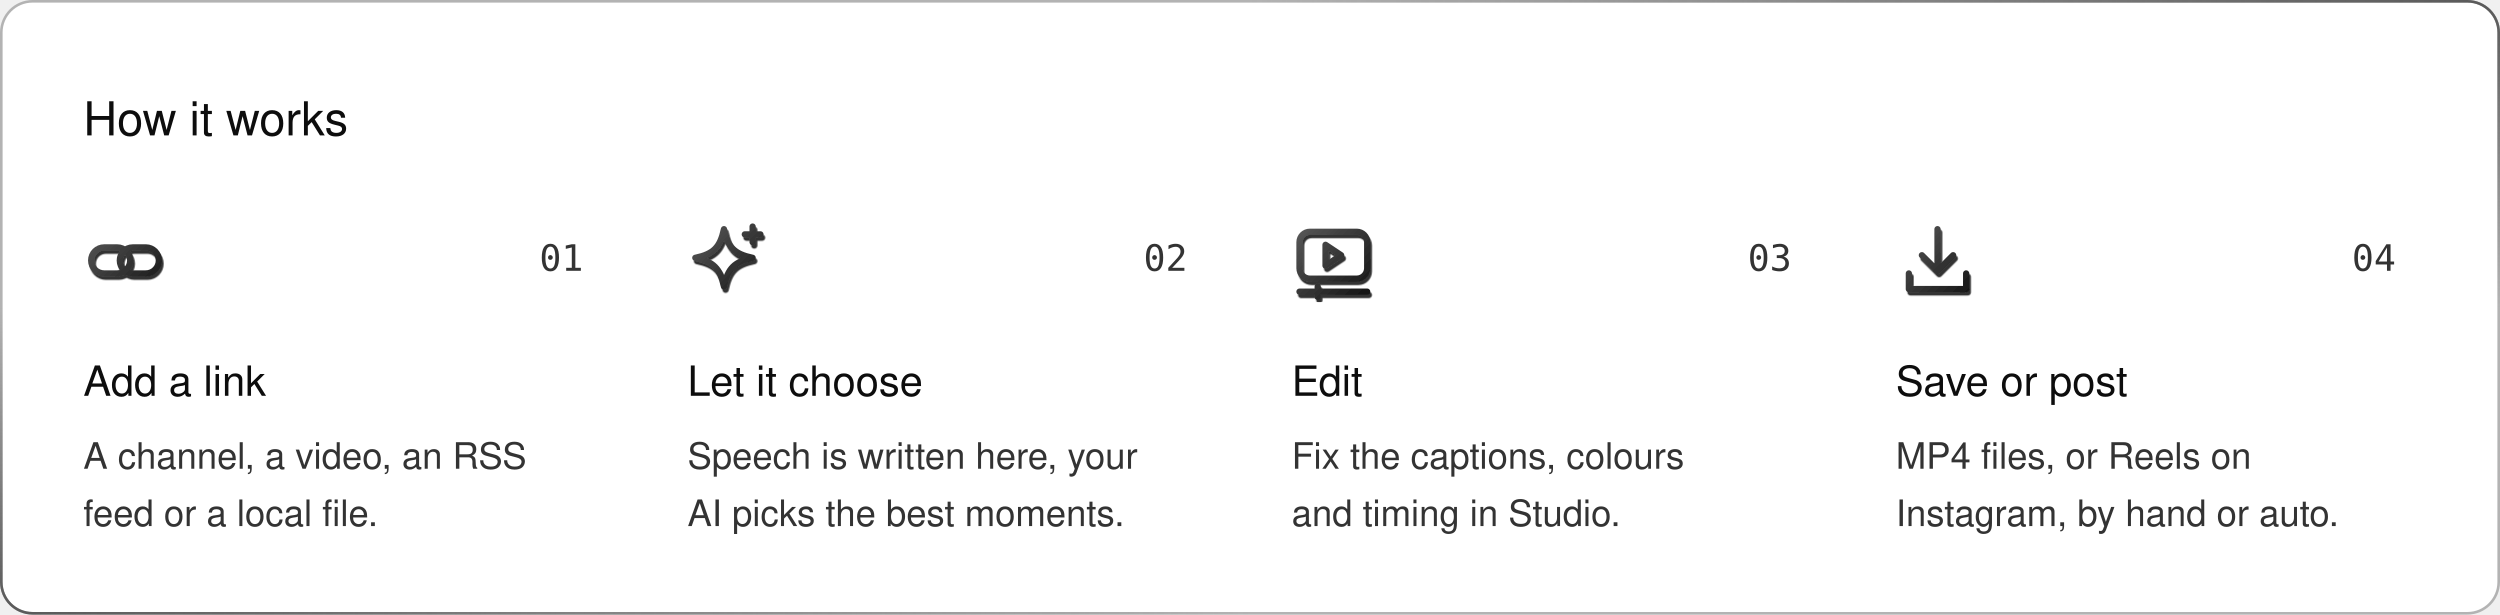
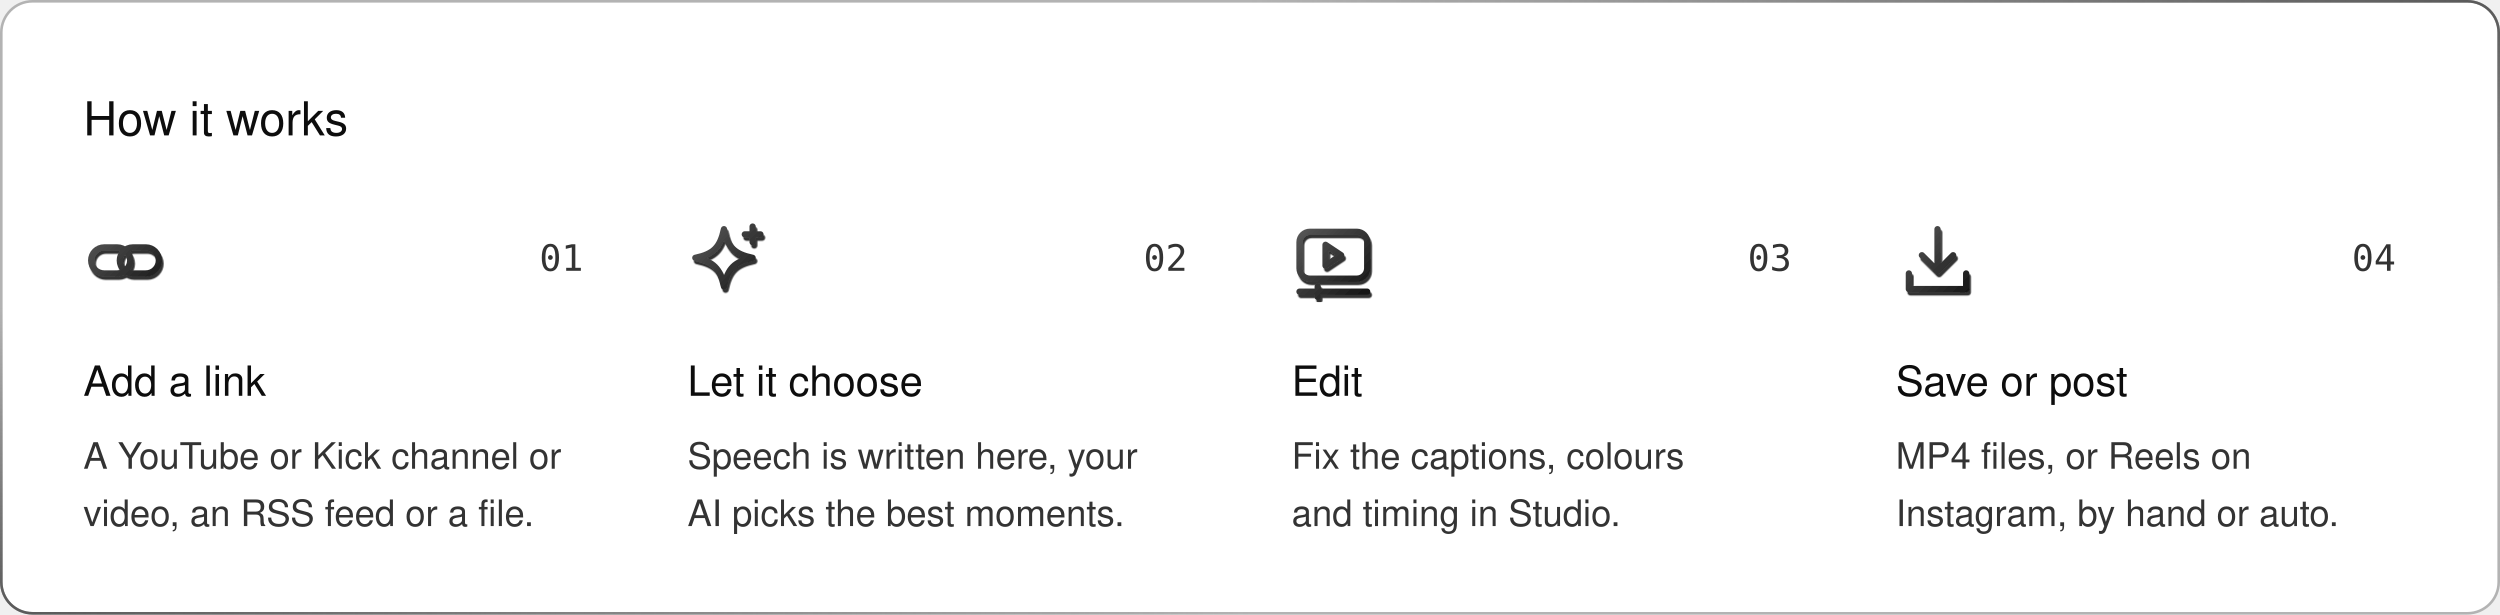
<svg xmlns="http://www.w3.org/2000/svg" width="960" height="236" viewBox="0 0 960 236" role="img" aria-label="How it works: add a link, let it choose, edit, save or post">
  <defs>
    <radialGradient id="tr" cx="1" cy="0" r="0.5" gradientUnits="objectBoundingBox">
      <stop offset="0" stop-color="#585858" />
      <stop offset="1" stop-color="#585858" stop-opacity="0" />
    </radialGradient>
    <radialGradient id="bl" cx="0" cy="1" r="0.5" gradientUnits="objectBoundingBox">
      <stop offset="0" stop-color="#585858" />
      <stop offset="1" stop-color="#585858" stop-opacity="0" />
    </radialGradient>
    <linearGradient id="face" x1="0" y1="0" x2="1" y2="1">
      <stop offset="0" stop-color="#606060" />
      <stop offset="1" stop-color="#0d0d0d" />
    </linearGradient>
    <linearGradient id="iface" x1="0" y1="0" x2="32" y2="32" gradientUnits="userSpaceOnUse">
      <stop offset="0" stop-color="#606060" />
      <stop offset="1" stop-color="#0d0d0d" />
    </linearGradient>
    <linearGradient id="iface24" x1="0" y1="0" x2="24" y2="24" gradientUnits="userSpaceOnUse">
      <stop offset="0" stop-color="#606060" />
      <stop offset="1" stop-color="#0d0d0d" />
    </linearGradient>
    <filter id="idepth" x="-20%" y="-20%" width="150%" height="150%">
      <feDropShadow dx="0.64" dy="1.28" stdDeviation="0.16" flood-color="#000000" flood-opacity="0.8" />
    </filter>
  </defs>
  <rect x="0.5" y="0.5" width="959" height="235" rx="12" fill="#ffffff" stroke="#b3b3b3" />
  <rect x="0.5" y="0.5" width="959" height="235" rx="12" fill="none" stroke="url(#tr)" />
  <rect x="0.5" y="0.5" width="959" height="235" rx="12" fill="none" stroke="url(#bl)" />
  <text x="32" y="52" font-size="18" font-weight="400" fill="#0d0d0d" text-anchor="start" font-family="&quot;Helvetica Neue&quot;, Helvetica, Arial, sans-serif">How it works</text>
  <svg x="32.0" y="84" width="32" height="32" viewBox="0 0 32 32" aria-hidden="true">
    <g fill="none" stroke="url(#iface)" stroke-width="2.4" stroke-linecap="round" stroke-linejoin="round" filter="url(#idepth)">
      <rect x="3" y="11" width="15" height="10" rx="5" />
      <rect x="14" y="11" width="15" height="10" rx="5" />
    </g>
  </svg>
  <text x="224.0" y="104" font-size="14" font-weight="400" fill="#333333" text-anchor="end" font-family="ui-monospace, SFMono-Regular, Menlo, Consolas, monospace">01</text>
  <text x="32.0" y="152" font-size="16" font-weight="500" fill="#0d0d0d" text-anchor="start" font-family="&quot;Helvetica Neue&quot;, Helvetica, Arial, sans-serif">Add a link</text>
-   <text x="32.0" y="180" font-size="14" font-weight="400" fill="#333333" text-anchor="start" font-family="&quot;Helvetica Neue&quot;, Helvetica, Arial, sans-serif">A channel, a video, an RSS</text>
-   <text x="32.0" y="202" font-size="14" font-weight="400" fill="#333333" text-anchor="start" font-family="&quot;Helvetica Neue&quot;, Helvetica, Arial, sans-serif">feed or a local file.</text>
+   <text x="32.0" y="180" font-size="14" font-weight="400" fill="#333333" text-anchor="start" font-family="&quot;Helvetica Neue&quot;, Helvetica, Arial, sans-serif">A YouTube or Kick channel or</text>
+   <text x="32.0" y="202" font-size="14" font-weight="400" fill="#333333" text-anchor="start" font-family="&quot;Helvetica Neue&quot;, Helvetica, Arial, sans-serif">video, an RSS feed or a file.</text>
  <svg x="264.0" y="84" width="32" height="32" viewBox="0 0 32 32" aria-hidden="true">
    <g fill="none" stroke="url(#iface)" stroke-width="2.4" stroke-linecap="round" stroke-linejoin="round" filter="url(#idepth)">
      <path d="M14 4 C15.5 11 18 13.5 25 15 C18 16.5 15.5 19 14 26 C12.5 19 10 16.5 3 15 C10 13.5 12.5 11 14 4 Z" />
      <path d="M25 3 V9 M22 6 H28" />
    </g>
  </svg>
  <text x="456.0" y="104" font-size="14" font-weight="400" fill="#333333" text-anchor="end" font-family="ui-monospace, SFMono-Regular, Menlo, Consolas, monospace">02</text>
  <text x="264.0" y="152" font-size="16" font-weight="500" fill="#0d0d0d" text-anchor="start" font-family="&quot;Helvetica Neue&quot;, Helvetica, Arial, sans-serif">Let it choose</text>
  <text x="264.0" y="180" font-size="14" font-weight="400" fill="#333333" text-anchor="start" font-family="&quot;Helvetica Neue&quot;, Helvetica, Arial, sans-serif">Speech is written here, your</text>
  <text x="264.0" y="202" font-size="14" font-weight="400" fill="#333333" text-anchor="start" font-family="&quot;Helvetica Neue&quot;, Helvetica, Arial, sans-serif">AI picks the best moments.</text>
  <svg x="496.0" y="84" width="32" height="32" viewBox="0 0 32 32" aria-hidden="true">
    <g fill="none" stroke="url(#iface)" stroke-width="2.4" stroke-linecap="round" stroke-linejoin="round" filter="url(#idepth)">
      <rect x="3" y="5" width="26" height="18" rx="4" />
      <path d="M13 10 L19 14 L13 18 Z" />
      <path d="M3 28 H29" />
      <path d="M10 26 V30" />
    </g>
  </svg>
  <text x="688.0" y="104" font-size="14" font-weight="400" fill="#333333" text-anchor="end" font-family="ui-monospace, SFMono-Regular, Menlo, Consolas, monospace">03</text>
  <text x="496.0" y="152" font-size="16" font-weight="500" fill="#0d0d0d" text-anchor="start" font-family="&quot;Helvetica Neue&quot;, Helvetica, Arial, sans-serif">Edit</text>
  <text x="496.0" y="180" font-size="14" font-weight="400" fill="#333333" text-anchor="start" font-family="&quot;Helvetica Neue&quot;, Helvetica, Arial, sans-serif">Fix the captions, colours</text>
  <text x="496.0" y="202" font-size="14" font-weight="400" fill="#333333" text-anchor="start" font-family="&quot;Helvetica Neue&quot;, Helvetica, Arial, sans-serif">and timing in Studio.</text>
  <svg x="728.0" y="84" width="32" height="32" viewBox="0 0 32 32" aria-hidden="true">
    <g fill="none" stroke="url(#iface)" stroke-width="2.4" stroke-linecap="round" stroke-linejoin="round" filter="url(#idepth)">
      <path d="M16 4 V20 M10 14 L16 20 L22 14" />
      <path d="M5 21 V27 H27 V21" />
    </g>
  </svg>
  <text x="920.0" y="104" font-size="14" font-weight="400" fill="#333333" text-anchor="end" font-family="ui-monospace, SFMono-Regular, Menlo, Consolas, monospace">04</text>
  <text x="728.0" y="152" font-size="16" font-weight="500" fill="#0d0d0d" text-anchor="start" font-family="&quot;Helvetica Neue&quot;, Helvetica, Arial, sans-serif">Save or post</text>
  <text x="728.0" y="180" font-size="14" font-weight="400" fill="#333333" text-anchor="start" font-family="&quot;Helvetica Neue&quot;, Helvetica, Arial, sans-serif">MP4 files, or Reels on</text>
  <text x="728.0" y="202" font-size="14" font-weight="400" fill="#333333" text-anchor="start" font-family="&quot;Helvetica Neue&quot;, Helvetica, Arial, sans-serif">Instagram, by hand or auto.</text>
</svg>
